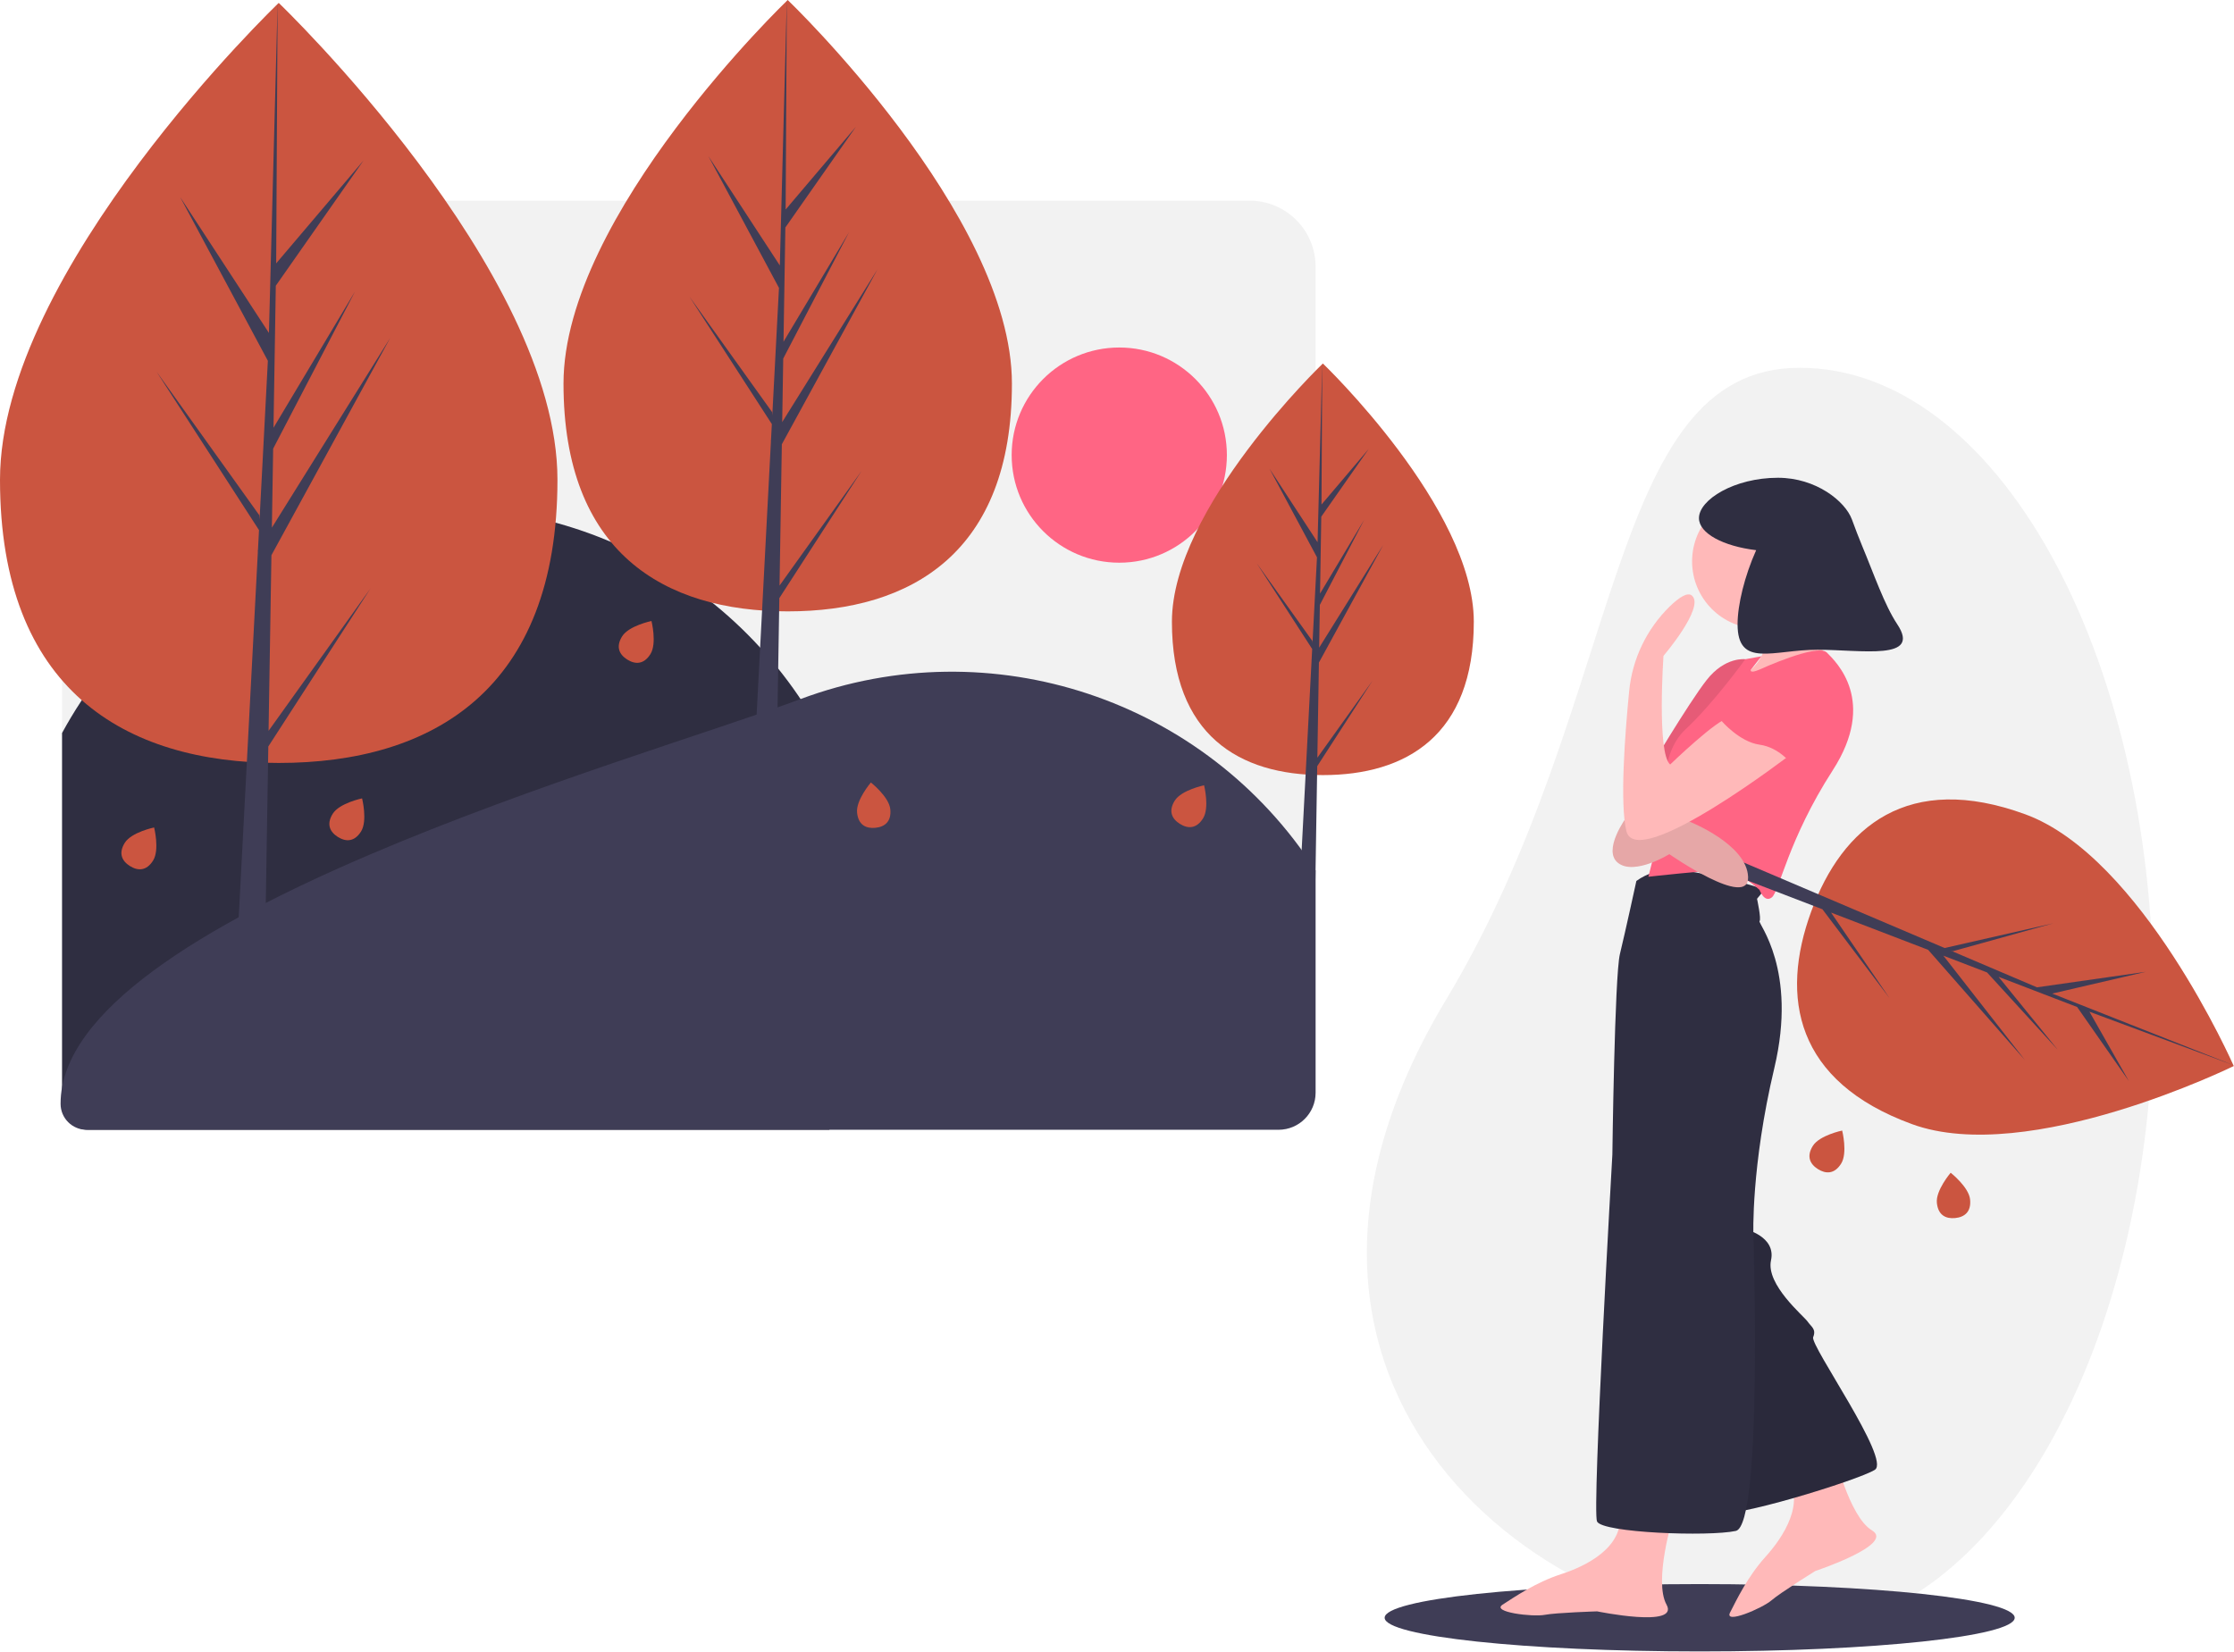
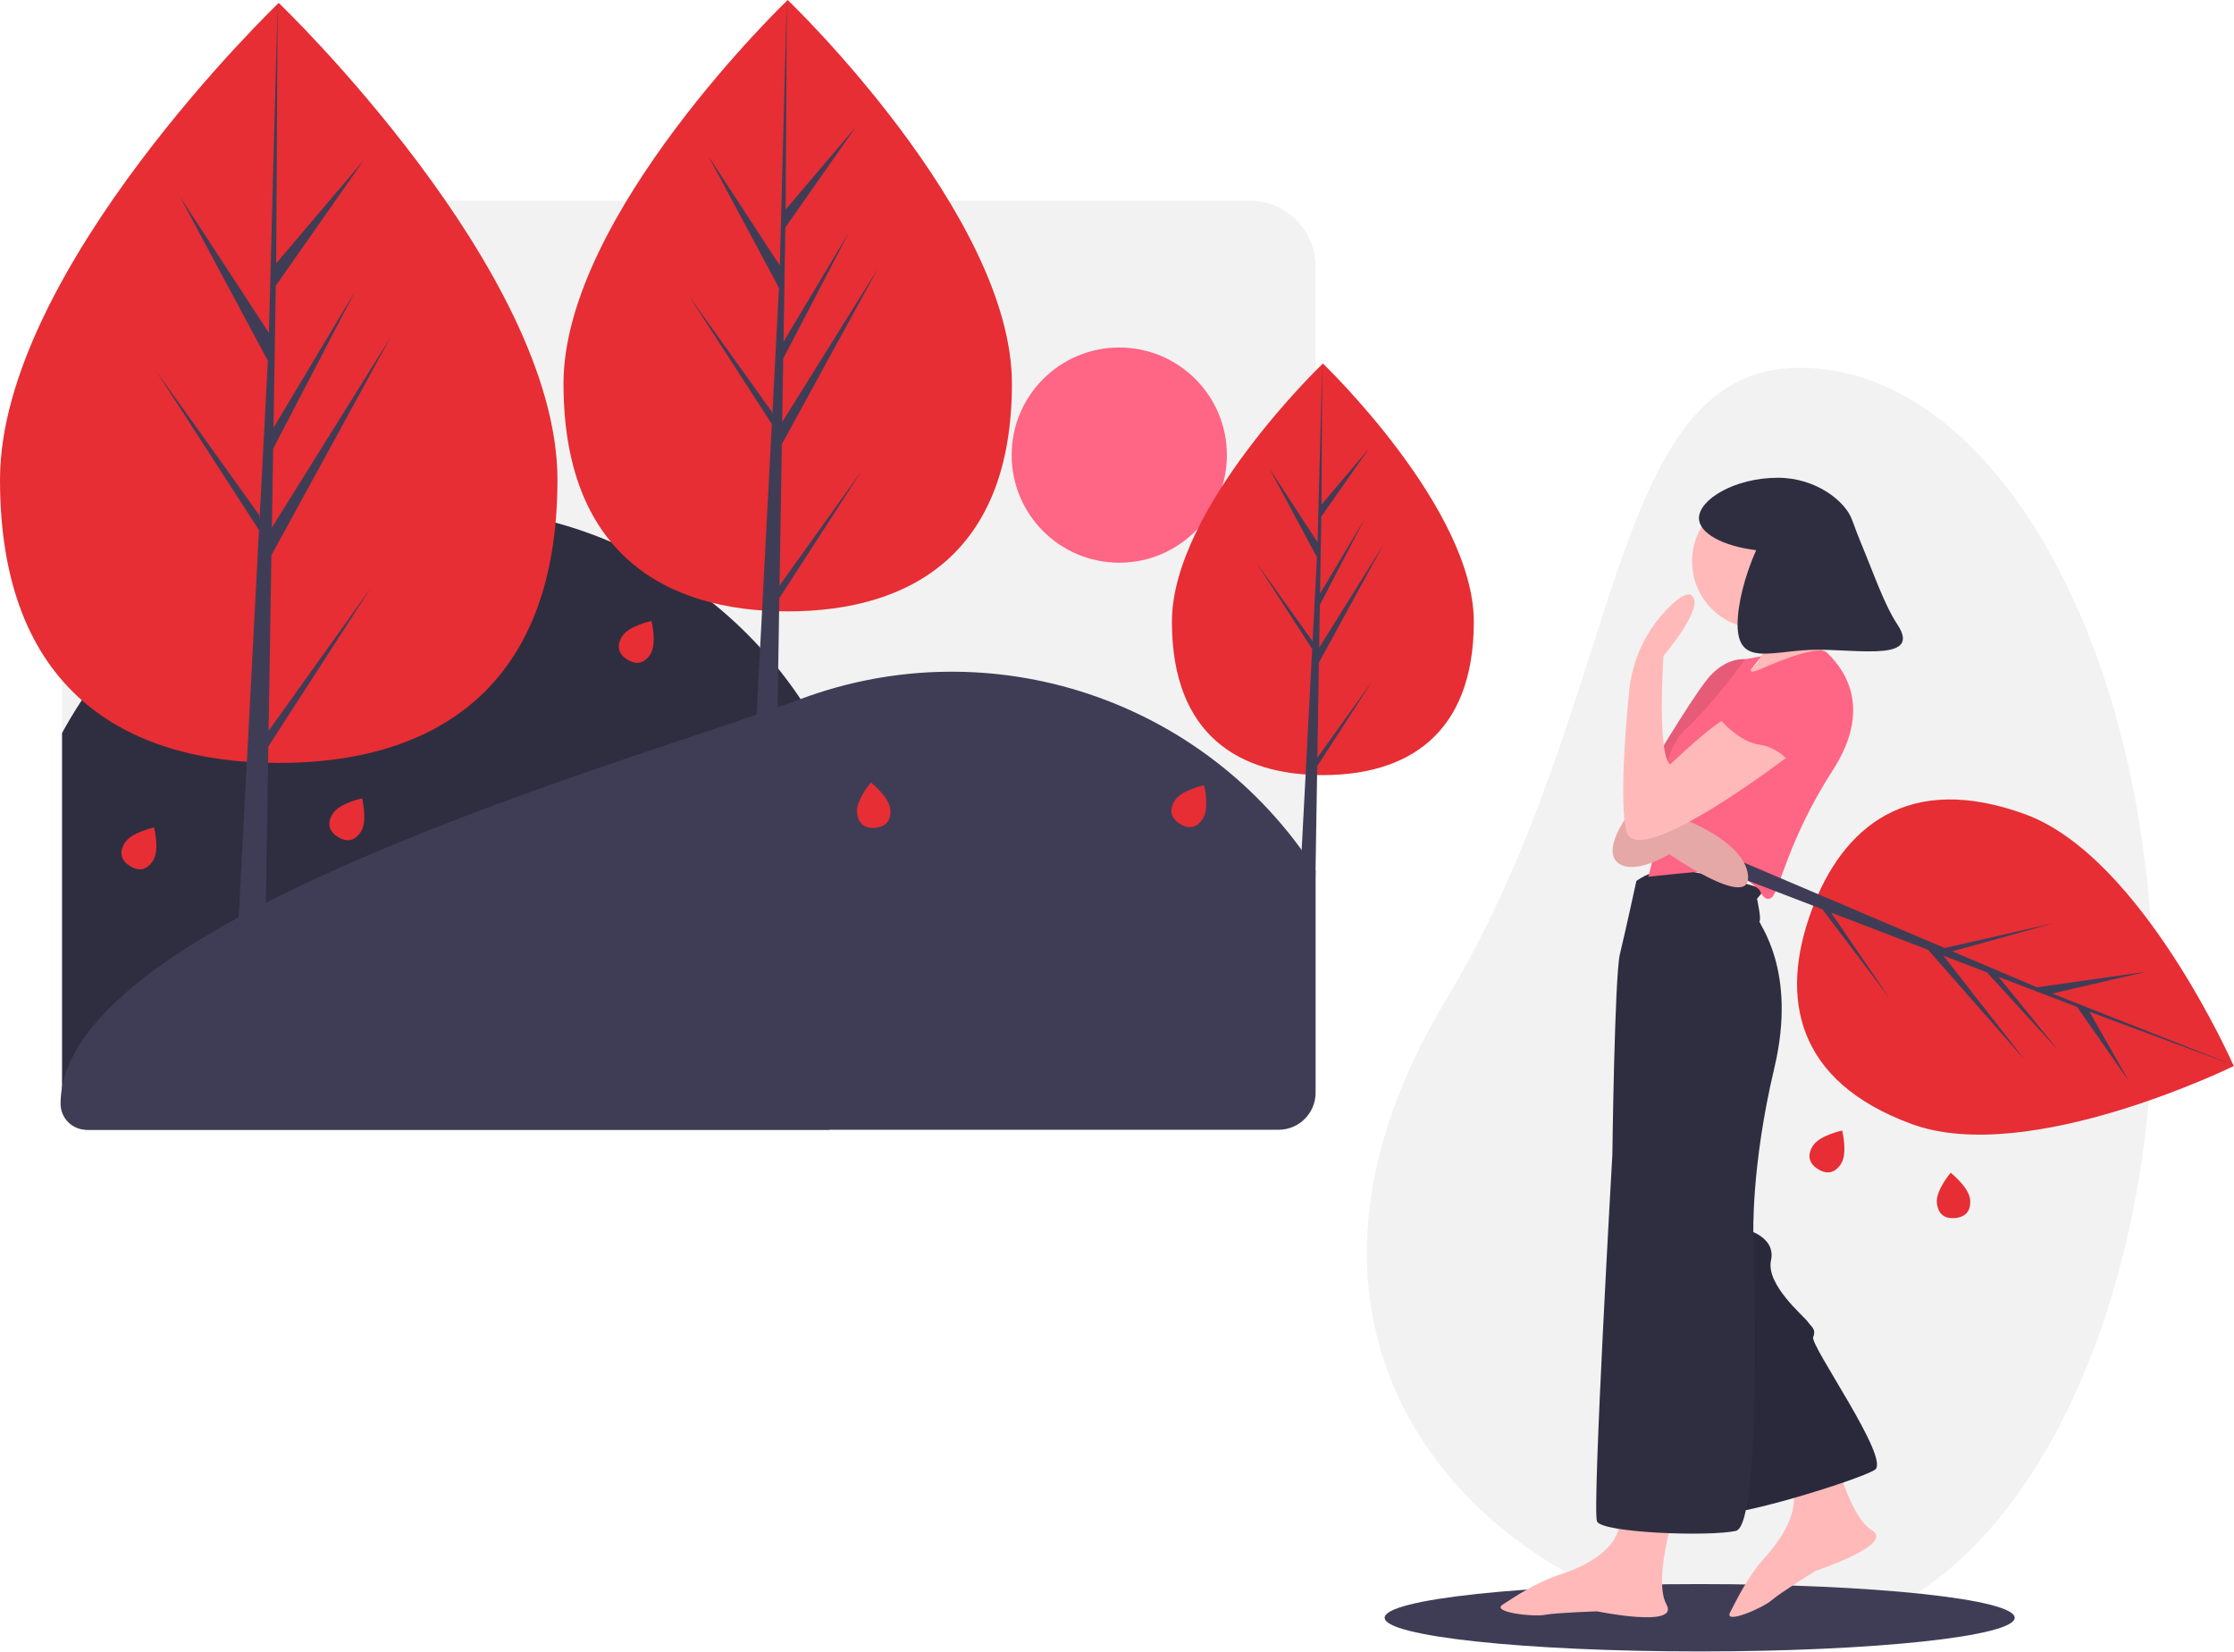
<svg xmlns="http://www.w3.org/2000/svg" id="a2bf0e62-d46b-4c0f-9d8e-4cf60e4b73ff" data-name="Layer 1" width="1127.558" height="833.655" viewBox="0 0 1127.558 833.655">
  <path d="M700.236,167.799V584.788a18.694,18.694,0,0,1-18.694,18.694H80.715a13.177,13.177,0,0,1-13.177-13.177V219.3a84.836,84.836,0,0,1,84.836-84.836h514.526A33.336,33.336,0,0,1,700.236,167.799Z" transform="translate(-36.22112 -33.17271)" fill="#f2f2f2" />
  <path d="M477.103,507.329a217.016,217.016,0,0,1-22.306,96.153H80.715a13.177,13.177,0,0,1-13.177-13.177V403.22a218.005,218.005,0,0,1,409.566,104.109Z" transform="translate(-36.22112 -33.17271)" fill="#2f2e41" />
  <path d="M700.236,472.538v112.25a18.694,18.694,0,0,1-18.694,18.694H79.886a13.083,13.083,0,0,1-13.083-13.079l0-.133c0-93.495,290.799-173.243,373.483-204.21a218.26,218.26,0,0,1,259.949,86.479Z" transform="translate(-36.22112 -33.17271)" fill="#3f3d56" />
  <circle cx="564.926" cy="229.738" r="54.315" fill="#ff6584" />
-   <path d="M317.583,275.373c0,105.949-62.985,142.942-140.681,142.942S36.221,381.322,36.221,275.373,176.902,34.641,176.902,34.641,317.583,169.424,317.583,275.373Z" transform="translate(-36.22112 -33.17271)" fill="#cb5540" />
+   <path d="M317.583,275.373c0,105.949-62.985,142.942-140.681,142.942S36.221,381.322,36.221,275.373,176.902,34.641,176.902,34.641,317.583,169.424,317.583,275.373Z" transform="translate(-36.22112 -33.17271)" fill="#e62e34" />
  <polygon points="135.556 368.936 136.997 280.266 196.958 170.569 137.222 266.356 137.87 226.487 179.195 147.122 138.042 215.936 138.042 215.936 139.206 144.229 183.459 81.045 139.39 132.953 140.118 1.468 135.543 175.531 135.919 168.35 90.928 99.484 135.198 182.134 131.006 262.219 130.881 260.093 79.014 187.621 130.724 267.603 130.2 277.618 130.106 277.769 130.149 278.591 119.513 481.772 133.723 481.772 135.428 376.825 187.011 297.04 135.556 368.936" fill="#3f3d56" />
-   <path d="M546.961,226.816c0,85.225-50.665,114.982-113.163,114.982S320.635,312.041,320.635,226.816,433.798,33.173,433.798,33.173,546.961,141.592,546.961,226.816Z" transform="translate(-36.22112 -33.17271)" fill="#cb5540" />
+   <path d="M546.961,226.816c0,85.225-50.665,114.982-113.163,114.982S320.635,312.041,320.635,226.816,433.798,33.173,433.798,33.173,546.961,141.592,546.961,226.816Z" transform="translate(-36.22112 -33.17271)" fill="#e62e34" />
  <polygon points="393.454 295.589 394.613 224.263 442.846 136.024 394.795 213.075 395.316 181.004 428.558 117.163 395.454 172.517 395.454 172.517 396.391 114.836 431.987 64.011 396.538 105.766 397.124 0 393.444 140.015 393.747 134.239 357.556 78.843 393.166 145.327 389.794 209.746 389.694 208.036 347.972 149.74 389.567 214.077 389.146 222.133 389.07 222.254 389.105 222.916 380.549 386.353 391.98 386.353 393.351 301.935 434.845 237.756 393.454 295.589" fill="#3f3d56" />
-   <path d="M780.091,347.038c0,57.376-34.109,77.41-76.185,77.41s-76.185-20.034-76.185-77.41,76.185-130.368,76.185-130.368S780.091,289.662,780.091,347.038Z" transform="translate(-36.22112 -33.17271)" fill="#cb5540" />
+   <path d="M780.091,347.038c0,57.376-34.109,77.41-76.185,77.41s-76.185-20.034-76.185-77.41,76.185-130.368,76.185-130.368S780.091,289.662,780.091,347.038Z" transform="translate(-36.22112 -33.17271)" fill="#e62e34" />
  <polygon points="664.909 382.498 665.689 334.48 698.161 275.073 665.812 326.947 666.162 305.355 688.542 262.376 666.255 299.642 666.255 299.642 666.886 260.809 690.851 226.592 666.985 254.703 667.38 183.497 664.902 277.76 665.106 273.872 640.741 236.577 664.715 281.337 662.445 324.706 662.377 323.555 634.289 284.308 662.292 327.622 662.008 333.045 661.958 333.127 661.981 333.572 656.221 443.604 663.917 443.604 664.84 386.771 692.775 343.563 664.909 382.498" fill="#3f3d56" />
-   <path d="M218.453,452.9c-3.372,5.378-7.746,5.252-11.691,2.779s-5.964-6.355-2.593-11.733,14.803-7.744,14.803-7.744S221.824,447.521,218.453,452.9Z" transform="translate(-36.22112 -33.17271)" fill="#cb5540" />
-   <path d="M113.492,467.58c-3.372,5.378-7.746,5.252-11.691,2.779s-5.964-6.355-2.593-11.733,14.803-7.744,14.803-7.744S116.864,462.201,113.492,467.58Z" transform="translate(-36.22112 -33.17271)" fill="#cb5540" />
-   <path d="M485.583,441.707c.624,6.317-2.914,8.894-7.546,9.351s-8.606-1.377-9.23-7.694,6.97-15.182,6.97-15.182S484.959,435.39,485.583,441.707Z" transform="translate(-36.22112 -33.17271)" fill="#cb5540" />
-   <path d="M364.517,363.353c-3.372,5.378-7.746,5.252-11.691,2.779s-5.964-6.355-2.593-11.733,14.803-7.744,14.803-7.744S367.888,357.975,364.517,363.353Z" transform="translate(-36.22112 -33.17271)" fill="#cb5540" />
-   <path d="M643.432,446.294c-3.372,5.378-7.746,5.252-11.691,2.779s-5.964-6.355-2.593-11.733,14.803-7.744,14.803-7.744S646.804,440.915,643.432,446.294Z" transform="translate(-36.22112 -33.17271)" fill="#cb5540" />
+   <path d="M218.453,452.9c-3.372,5.378-7.746,5.252-11.691,2.779s-5.964-6.355-2.593-11.733,14.803-7.744,14.803-7.744S221.824,447.521,218.453,452.9Z" transform="translate(-36.22112 -33.17271)" fill="#e62e34" />
+   <path d="M113.492,467.58c-3.372,5.378-7.746,5.252-11.691,2.779s-5.964-6.355-2.593-11.733,14.803-7.744,14.803-7.744S116.864,462.201,113.492,467.58Z" transform="translate(-36.22112 -33.17271)" fill="#e62e34" />
+   <path d="M485.583,441.707c.624,6.317-2.914,8.894-7.546,9.351s-8.606-1.377-9.23-7.694,6.97-15.182,6.97-15.182S484.959,435.39,485.583,441.707Z" transform="translate(-36.22112 -33.17271)" fill="#e62e34" />
+   <path d="M364.517,363.353c-3.372,5.378-7.746,5.252-11.691,2.779s-5.964-6.355-2.593-11.733,14.803-7.744,14.803-7.744S367.888,357.975,364.517,363.353Z" transform="translate(-36.22112 -33.17271)" fill="#e62e34" />
+   <path d="M643.432,446.294c-3.372,5.378-7.746,5.252-11.691,2.779s-5.964-6.355-2.593-11.733,14.803-7.744,14.803-7.744S646.804,440.915,643.432,446.294Z" transform="translate(-36.22112 -33.17271)" fill="#e62e34" />
  <path d="M1123.091,537.827c0,176.179-79.992,315.163-178.5,319-128.463,5.003-296.357-123.086-178.5-319,90.818-150.967,79.917-319,178.5-319S1123.091,361.648,1123.091,537.827Z" transform="translate(-36.22112 -33.17271)" fill="#f2f2f2" />
  <ellipse cx="857.87" cy="816.655" rx="159" ry="17" fill="#3f3d56" />
-   <path d="M1030.583,638.707c.624,6.317-2.914,8.894-7.546,9.351s-8.606-1.377-9.23-7.694,6.97-15.182,6.97-15.182S1029.959,632.39,1030.583,638.707Z" transform="translate(-36.22112 -33.17271)" fill="#cb5540" />
-   <path d="M965.492,620.58c-3.372,5.378-7.746,5.252-11.691,2.779s-5.964-6.355-2.593-11.733,14.803-7.744,14.803-7.744S968.864,615.201,965.492,620.58Z" transform="translate(-36.22112 -33.17271)" fill="#cb5540" />
+   <path d="M1030.583,638.707c.624,6.317-2.914,8.894-7.546,9.351s-8.606-1.377-9.23-7.694,6.97-15.182,6.97-15.182S1029.959,632.39,1030.583,638.707Z" transform="translate(-36.22112 -33.17271)" fill="#e62e34" />
+   <path d="M965.492,620.58c-3.372,5.378-7.746,5.252-11.691,2.779s-5.964-6.355-2.593-11.733,14.803-7.744,14.803-7.744S968.864,615.201,965.492,620.58Z" transform="translate(-36.22112 -33.17271)" fill="#e62e34" />
  <path d="M961.835,765.94s7.53,32.762,19.258,39.823-28.627,20.451-28.627,20.451-17.564,10.889-22.126,14.826-24.114,12.361-20.891,6.105,8.884-18.153,17.825-28.037,20.694-27.579,10.455-41.36S961.835,765.94,961.835,765.94Z" transform="translate(-36.22112 -33.17271)" fill="#ffb9b9" />
  <path d="M921.062,367.368l-3.947-1.409s-10.148-1.409-19.451,10.43-30.586,47.781-30.586,47.781l-7.893,18.605,27.908.846,21.001-46.231Z" transform="translate(-36.22112 -33.17271)" fill="#ff6584" />
  <path d="M921.062,367.368l-3.947-1.409s-10.148-1.409-19.451,10.43-30.586,47.781-30.586,47.781l-7.893,18.605,27.908.846,21.001-46.231Z" transform="translate(-36.22112 -33.17271)" opacity="0.1" />
  <path d="M916.834,653.632s15.927,3.524,13.249,15.786,16.632,28.19,18.464,30.868,4.51,3.806,2.819,7.893,39.324,61.735,31.149,66.95-74.42,25.652-80.34,21.565-10.712-137.847-10.712-137.847Z" transform="translate(-36.22112 -33.17271)" fill="#2f2e41" />
  <path d="M916.834,653.632s15.927,3.524,13.249,15.786,16.632,28.19,18.464,30.868,4.51,3.806,2.819,7.893,39.324,61.735,31.149,66.95-74.42,25.652-80.34,21.565-10.712-137.847-10.712-137.847Z" transform="translate(-36.22112 -33.17271)" opacity="0.1" />
  <path d="M880.61,799.09s-9.866,32.136-3.242,44.117-35.018,3.391-35.018,3.391-20.655.644-26.575,1.772-27.063-1.357-21.144-5.163,16.773-11.276,29.458-15.363,31.713-13.531,29.74-30.586S880.61,799.09,880.61,799.09Z" transform="translate(-36.22112 -33.17271)" fill="#ffb9b9" />
  <path d="M862.146,477.871a31.065,31.065,0,0,1,18.746-5.779c10.853.423,46.372,8.88,45.385,10.571a35.631,35.631,0,0,1-3.242,4.228s2.255,10.289,1.269,11.276,19.31,24.243,7.47,74.138-10.571,84.428-10.571,84.428,4.792,146.304-8.88,149.263-67.514.987-70.051-4.792,7.752-185.205,7.752-185.205,1.128-90.206,3.806-101.2S862.146,477.871,862.146,477.871Z" transform="translate(-36.22112 -33.17271)" fill="#2f2e41" />
  <circle cx="888.013" cy="283.383" r="33.968" fill="#ffb9b9" />
  <path d="M919.089,339.037s21.001,20.578-4.933,36.505c-18.261,11.215,44.117-8.739,44.117-8.739S945.305,333.681,947.279,326.07,919.089,339.037,919.089,339.037Z" transform="translate(-36.22112 -33.17271)" fill="#ffb9b9" />
  <path d="M924.304,371.173s29.176-13.39,33.968-8.598,25.512,24.525,2.96,59.48-26.921,61.171-30.727,64.131-6.202-3.806-6.202-3.806-10.994-10.007-18.182-10.007-37.915,3.383-37.915,3.383l8.598-34.109s-4.228-26.921,10.148-40.311,30.163-35.378,30.163-35.378L925.257,364.471l-5.376,6.846S919.089,373.428,924.304,371.173Z" transform="translate(-36.22112 -33.17271)" fill="#ff6584" />
-   <path d="M1001.258,600.647c-58.905-21.514-66.683-64.043-50.906-107.24s49.133-70.703,108.038-49.189,105.275,127.097,105.275,127.097S1060.162,622.161,1001.258,600.647Z" transform="translate(-36.22112 -33.17271)" fill="#cb5540" />
+   <path d="M1001.258,600.647c-58.905-21.514-66.683-64.043-50.906-107.24s49.133-70.703,108.038-49.189,105.275,127.097,105.275,127.097S1060.162,622.161,1001.258,600.647Z" transform="translate(-36.22112 -33.17271)" fill="#e62e34" />
  <polygon points="924.182 460.676 973.187 479.482 1022 535.094 980.875 482.432 1002.91 490.888 1038.643 529.979 1008.741 493.126 1008.741 493.126 1048.371 508.334 1074.514 545.767 1054.603 510.725 1127.558 537.829 1031.712 499.941 1035.628 501.608 1083.052 490.578 1028.111 498.408 984.438 479.816 985.645 480.178 1036.469 466.057 981.502 478.566 976.04 476.241 975.975 476.158 975.509 476.015 864.706 428.845 861.82 436.745 919.822 459.003 953.706 503.883 924.182 460.676" fill="#3f3d56" />
  <path d="M857.213,445.594s-12.544,16.914-4.228,23.256,25.793-4.51,25.793-4.51,40.311,28.049,39.747,11.558-29.458-27.908-29.458-27.908l-19.451.564,2.96-9.725-8.175-.846Z" transform="translate(-36.22112 -33.17271)" fill="#ffb9b9" />
  <path d="M857.213,445.594s-12.544,16.914-4.228,23.256,25.793-4.51,25.793-4.51,40.311,28.049,39.747,11.558-29.458-27.908-29.458-27.908l-19.451.564,2.96-9.725-8.175-.846Z" transform="translate(-36.22112 -33.17271)" opacity="0.1" />
  <path d="M941.359,413.035s-79.213,61.03-84.287,39.606c-3.298-13.924-.761-48.208,1.419-70.506a69.107,69.107,0,0,1,20.469-42.801c4.752-4.63,9.161-7.535,11.375-5.371,6.202,6.061-14.518,30.304-14.518,30.304s-3.383,49.191,3.383,54.829c0,0,24.51-23.667,29.592-23.321S941.359,413.035,941.359,413.035Z" transform="translate(-36.22112 -33.17271)" fill="#ffb9b9" />
  <path d="M993.828,348.319c-6.489-9.768-11.847-25.479-17.628-39.315-1.874-4.484-3.585-9.027-5.261-13.589-3.378-9.194-18.085-21.063-37.347-21.063-22.015,0-39.862,11.079-39.862,20.374,0,7.685,12.204,14.163,28.872,16.178-5.856,13.071-9.384,27.578-9.384,37.415,0,22.26,18.045,12.845,40.305,12.845S1006.145,366.86,993.828,348.319Z" transform="translate(-36.22112 -33.17271)" fill="#2f2e41" />
  <path d="M958.273,374.979s14.095,35.942-17.618,44.117c0,0-6.202-8.598-16.35-10.007s-19.169-11.981-19.169-11.981,20.719-29.176,36.928-29.74S958.273,374.979,958.273,374.979Z" transform="translate(-36.22112 -33.17271)" fill="#ff6584" />
</svg>
